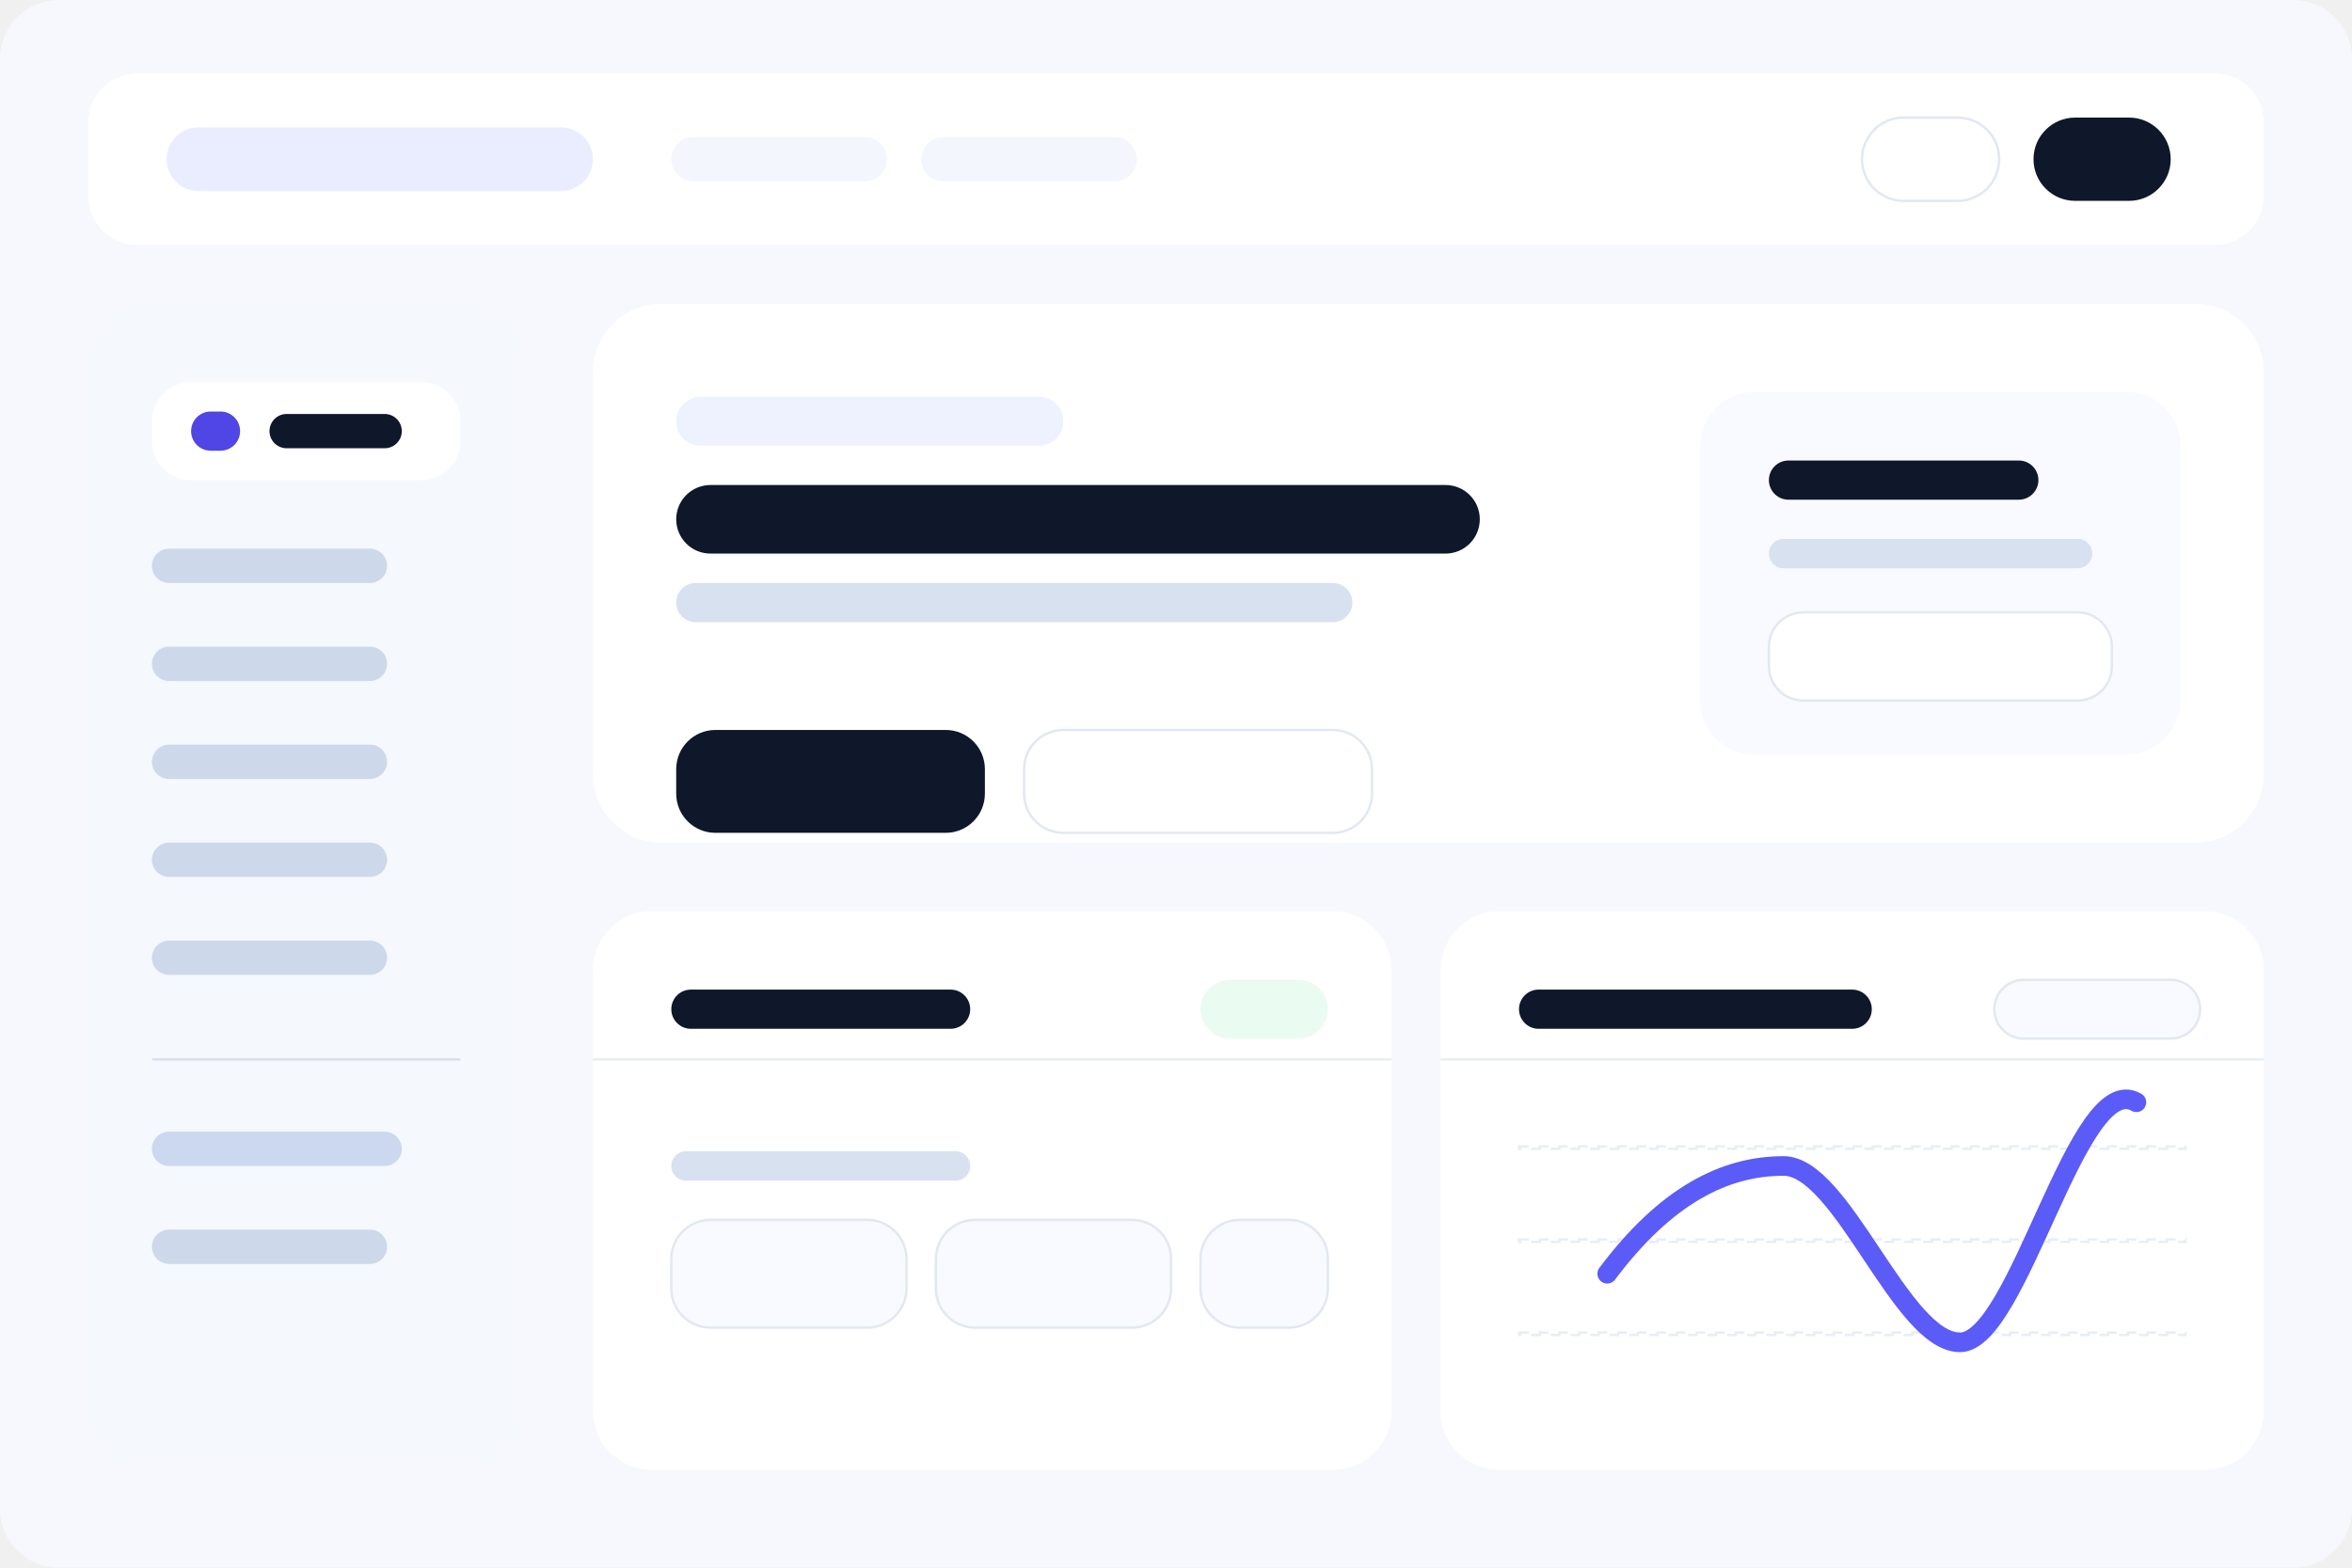
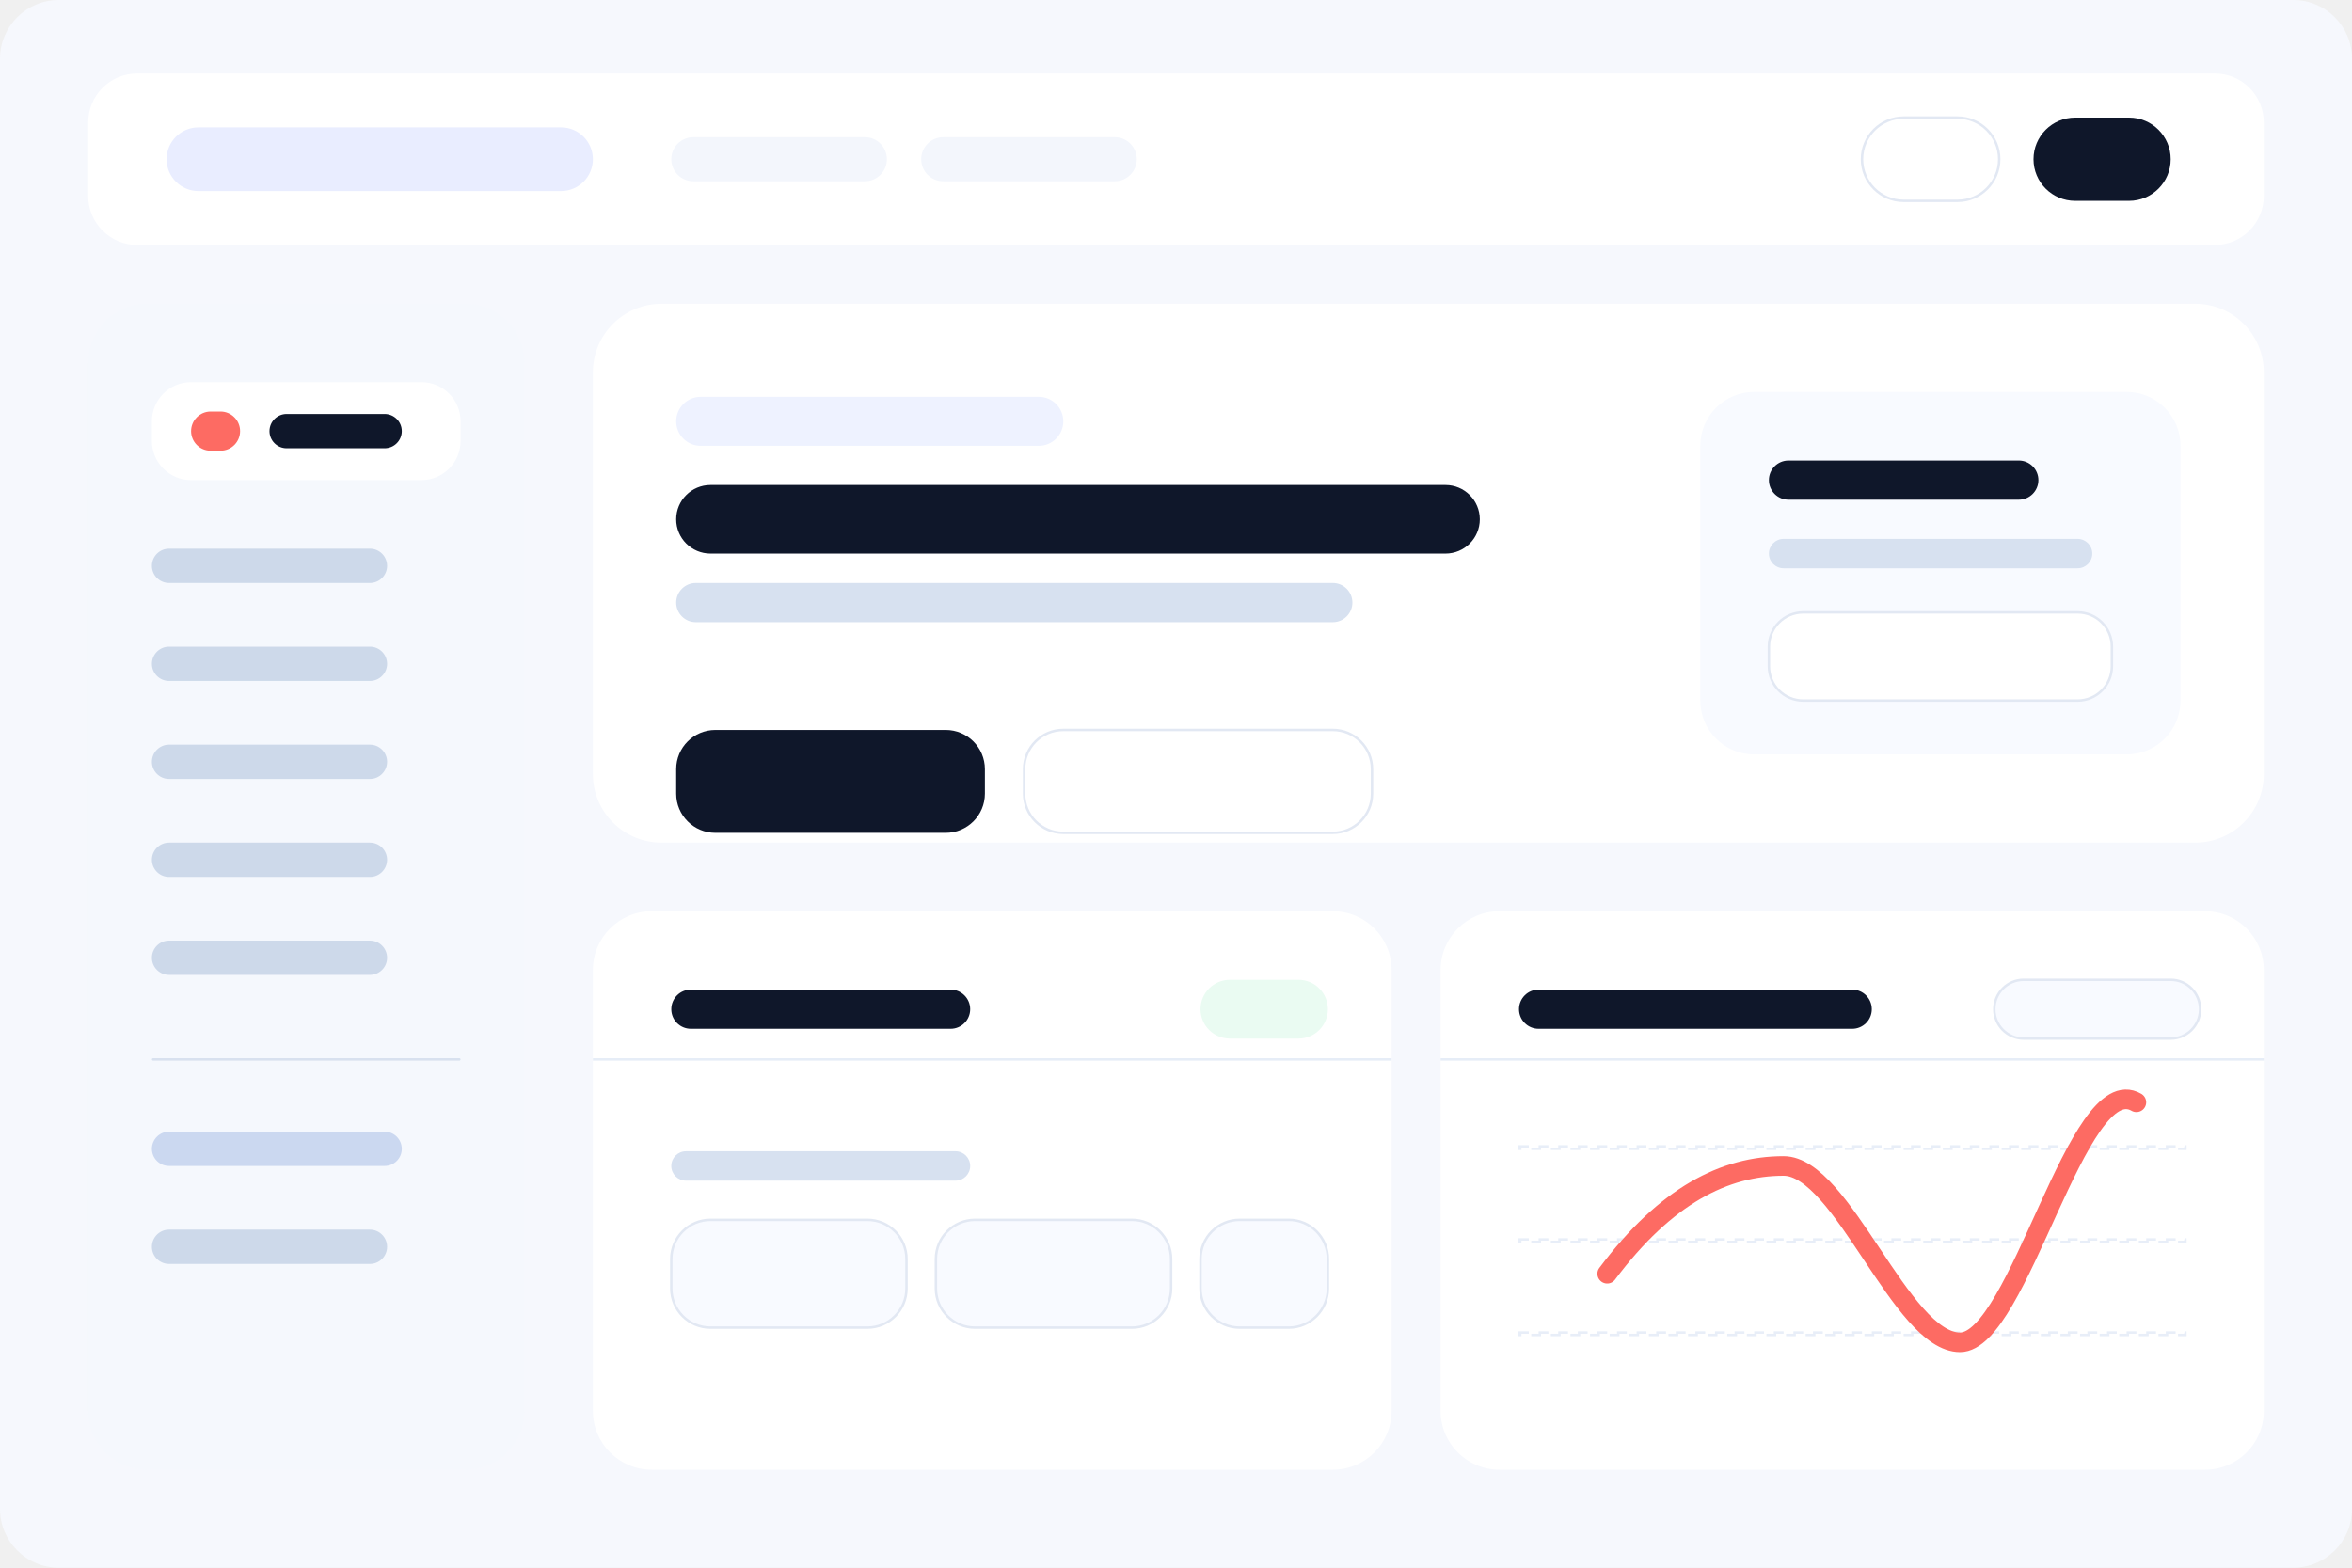
<svg xmlns="http://www.w3.org/2000/svg" width="960" height="640" viewBox="0 0 960 640" fill="none">
  <rect width="960" height="640" rx="24" fill="#F6F8FD" />
  <rect x="36" y="30" width="888" height="70" rx="20" fill="#FFFFFF" />
  <rect x="68" y="52" width="174" height="26" rx="13" fill="#E9EDFF" />
  <rect x="274" y="56" width="88" height="18" rx="9" fill="#F3F6FC" />
  <rect x="376" y="56" width="88" height="18" rx="9" fill="#F3F6FC" />
  <rect x="760" y="48" width="56" height="34" rx="17" fill="#FFFFFF" stroke="#E2E8F3" />
  <rect x="830" y="48" width="56" height="34" rx="17" fill="#0F172A" />
  <rect x="36" y="124" width="178" height="476" rx="24" fill="#F5F8FD" />
  <rect x="62" y="156" width="126" height="40" rx="16" fill="#FFFFFF" />
-   <rect x="78" y="168" width="20" height="16" rx="8" fill="#4F46E5" />
+   <rect x="78" y="168" width="20" height="16" rx="8" fill="#FD6B63" />
  <rect x="110" y="169" width="54" height="14" rx="7" fill="#0F172A" />
  <rect x="62" y="224" width="96" height="14" rx="7" fill="#CDD9EA" />
  <rect x="62" y="264" width="96" height="14" rx="7" fill="#CDD9EA" />
  <rect x="62" y="304" width="96" height="14" rx="7" fill="#CDD9EA" />
  <rect x="62" y="344" width="96" height="14" rx="7" fill="#CDD9EA" />
  <rect x="62" y="384" width="96" height="14" rx="7" fill="#CDD9EA" />
  <rect x="62" y="432" width="126" height="1" rx="0.5" fill="#D8E1EF" />
  <rect x="62" y="462" width="102" height="14" rx="7" fill="#CBD8F0" />
  <rect x="62" y="502" width="96" height="14" rx="7" fill="#CDD9EA" />
  <rect x="242" y="124" width="682" height="220" rx="28" fill="#FFFFFF" />
  <rect x="276" y="162" width="158" height="20" rx="10" fill="#EEF2FF" />
  <rect x="276" y="198" width="328" height="28" rx="14" fill="#0F172A" />
  <rect x="276" y="238" width="276" height="16" rx="8" fill="#D7E1F0" />
  <rect x="276" y="298" width="126" height="42" rx="16" fill="#0F172A" />
  <rect x="418" y="298" width="142" height="42" rx="16" fill="#FFFFFF" stroke="#E2E8F3" />
  <rect x="694" y="160" width="196" height="148" rx="22" fill="#F8FAFF" />
  <rect x="722" y="188" width="110" height="16" rx="8" fill="#0F172A" />
  <rect x="722" y="220" width="132" height="12" rx="6" fill="#D7E1F0" />
  <rect x="722" y="250" width="140" height="36" rx="14" fill="#FFFFFF" stroke="#E2E8F3" />
  <rect x="242" y="372" width="326" height="228" rx="24" fill="#FFFFFF" />
  <rect x="242" y="432" width="326" height="1" fill="#E6EDF7" />
  <rect x="274" y="404" width="122" height="16" rx="8" fill="#0F172A" />
  <rect x="490" y="400" width="52" height="24" rx="12" fill="#EAFBF2" />
  <rect x="274" y="470" width="122" height="12" rx="6" fill="#D7E1F0" />
  <rect x="274" y="498" width="96" height="44" rx="16" fill="#F8FAFF" stroke="#E2E8F3" />
  <rect x="382" y="498" width="96" height="44" rx="16" fill="#F8FAFF" stroke="#E2E8F3" />
  <rect x="490" y="498" width="52" height="44" rx="16" fill="#F8FAFF" stroke="#E2E8F3" />
  <rect x="588" y="372" width="336" height="228" rx="24" fill="#FFFFFF" />
  <rect x="588" y="432" width="336" height="1" fill="#E6EDF7" />
  <rect x="620" y="404" width="144" height="16" rx="8" fill="#0F172A" />
  <rect x="814" y="400" width="84" height="24" rx="12" fill="#F8FAFF" stroke="#E2E8F3" />
  <rect x="620" y="468" width="272" height="1" stroke="#E8EEF8" stroke-dasharray="4 4" />
  <rect x="620" y="506" width="272" height="1" stroke="#E8EEF8" stroke-dasharray="4 4" />
  <rect x="620" y="544" width="272" height="1" stroke="#E8EEF8" stroke-dasharray="4 4" />
-   <path d="M656 520C680 488 704 476 728 476C752 476 776 548 800 548C824 548 848 436 872 450" stroke="#5B5BF7" stroke-width="8" stroke-linecap="round" />
+   <path d="M656 520C680 488 704 476 728 476C752 476 776 548 800 548C824 548 848 436 872 450" stroke="#FD6B63" stroke-width="8" stroke-linecap="round" />
</svg>
